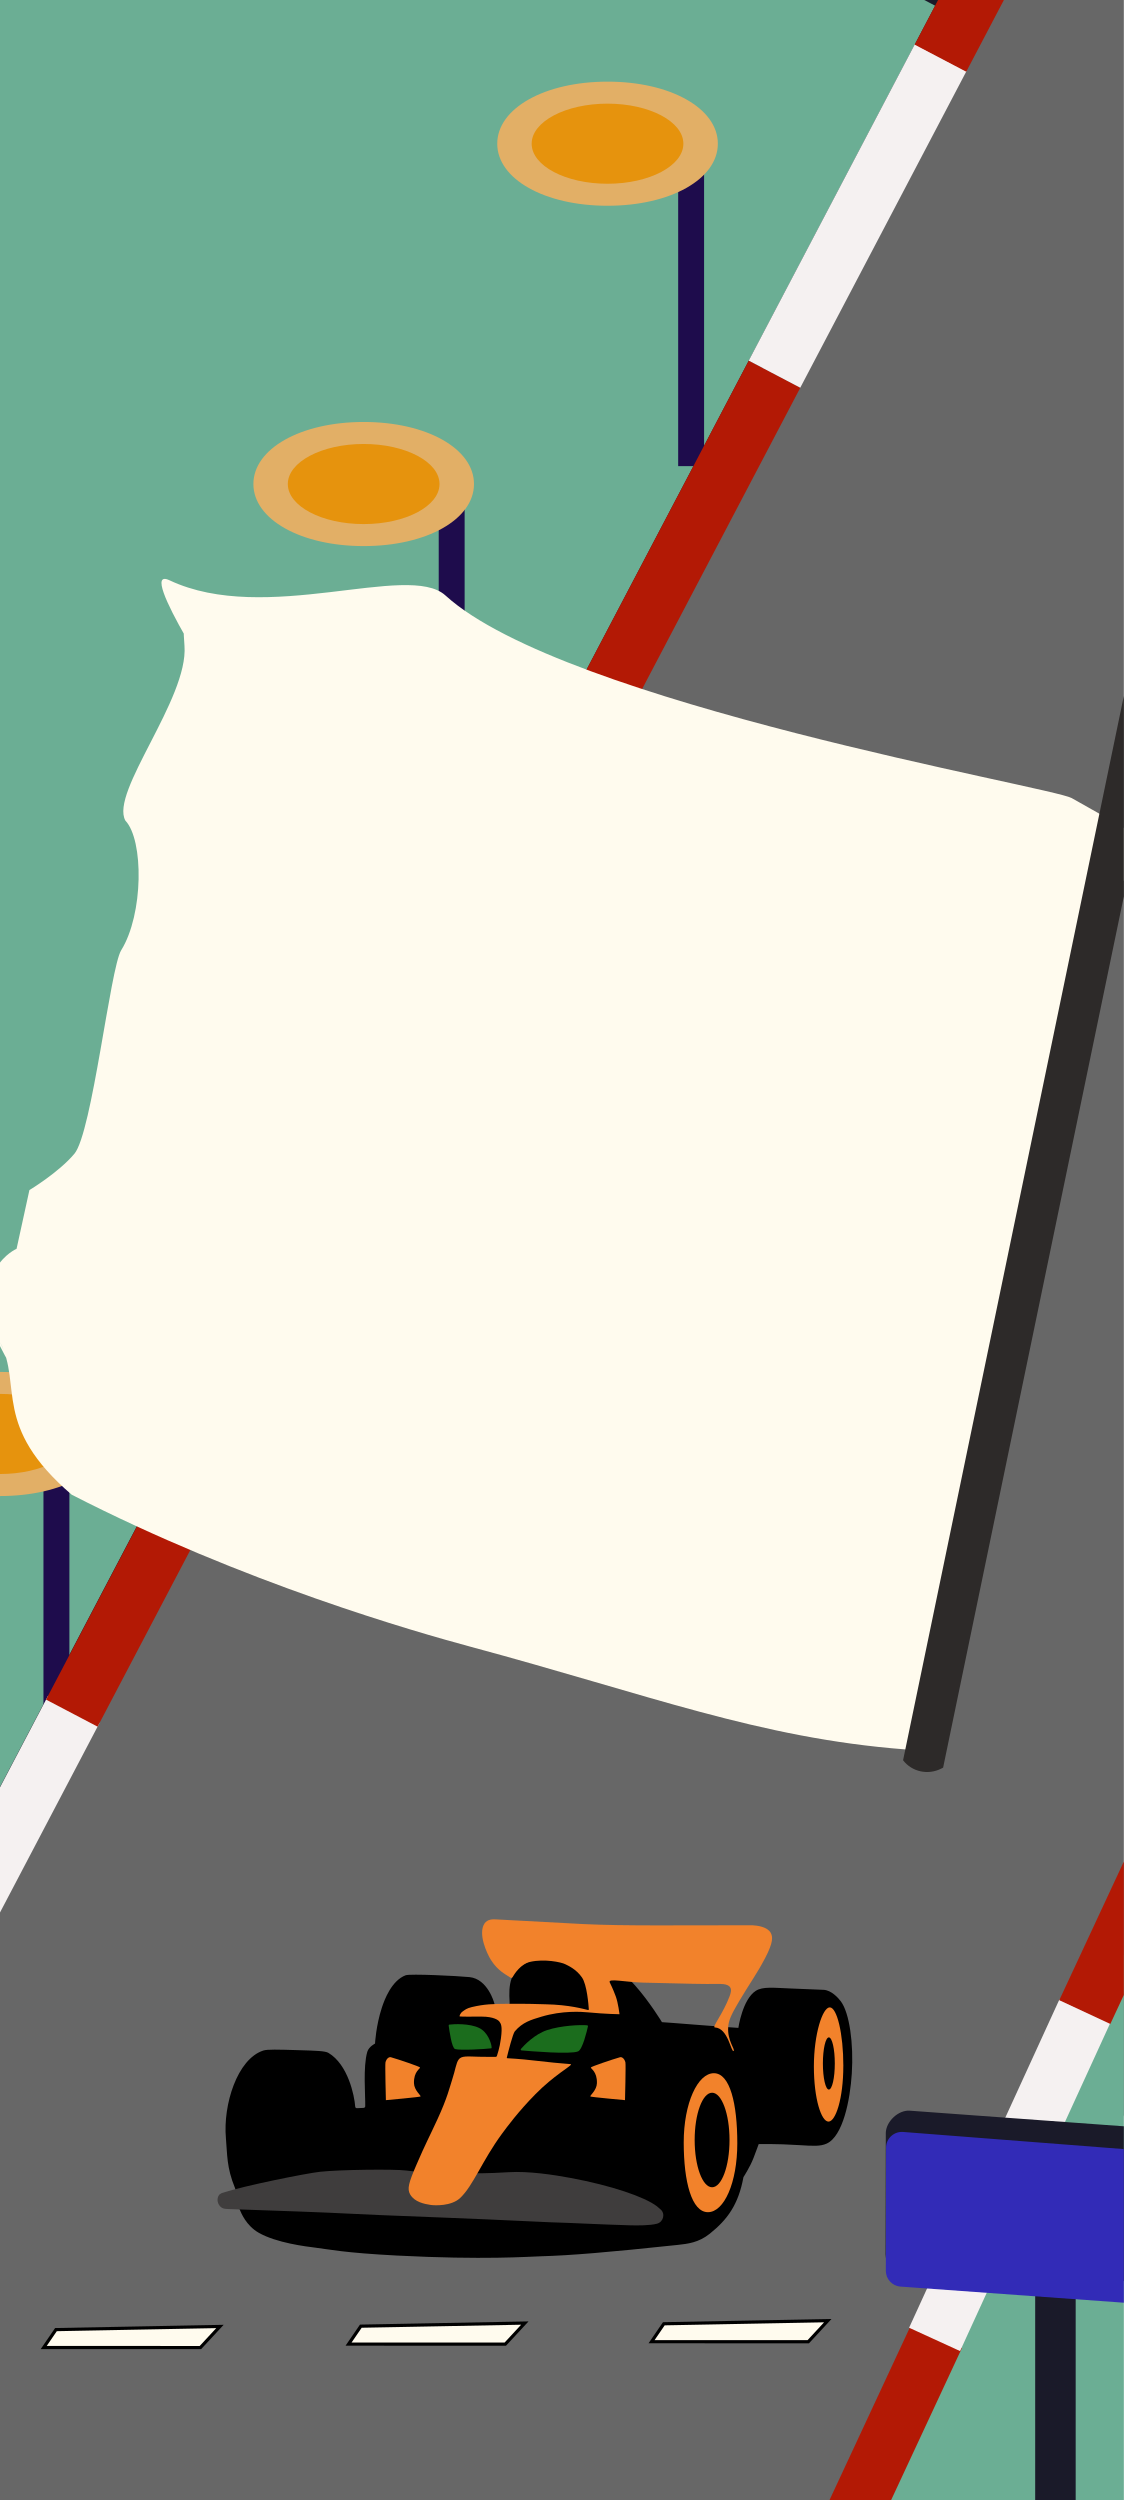
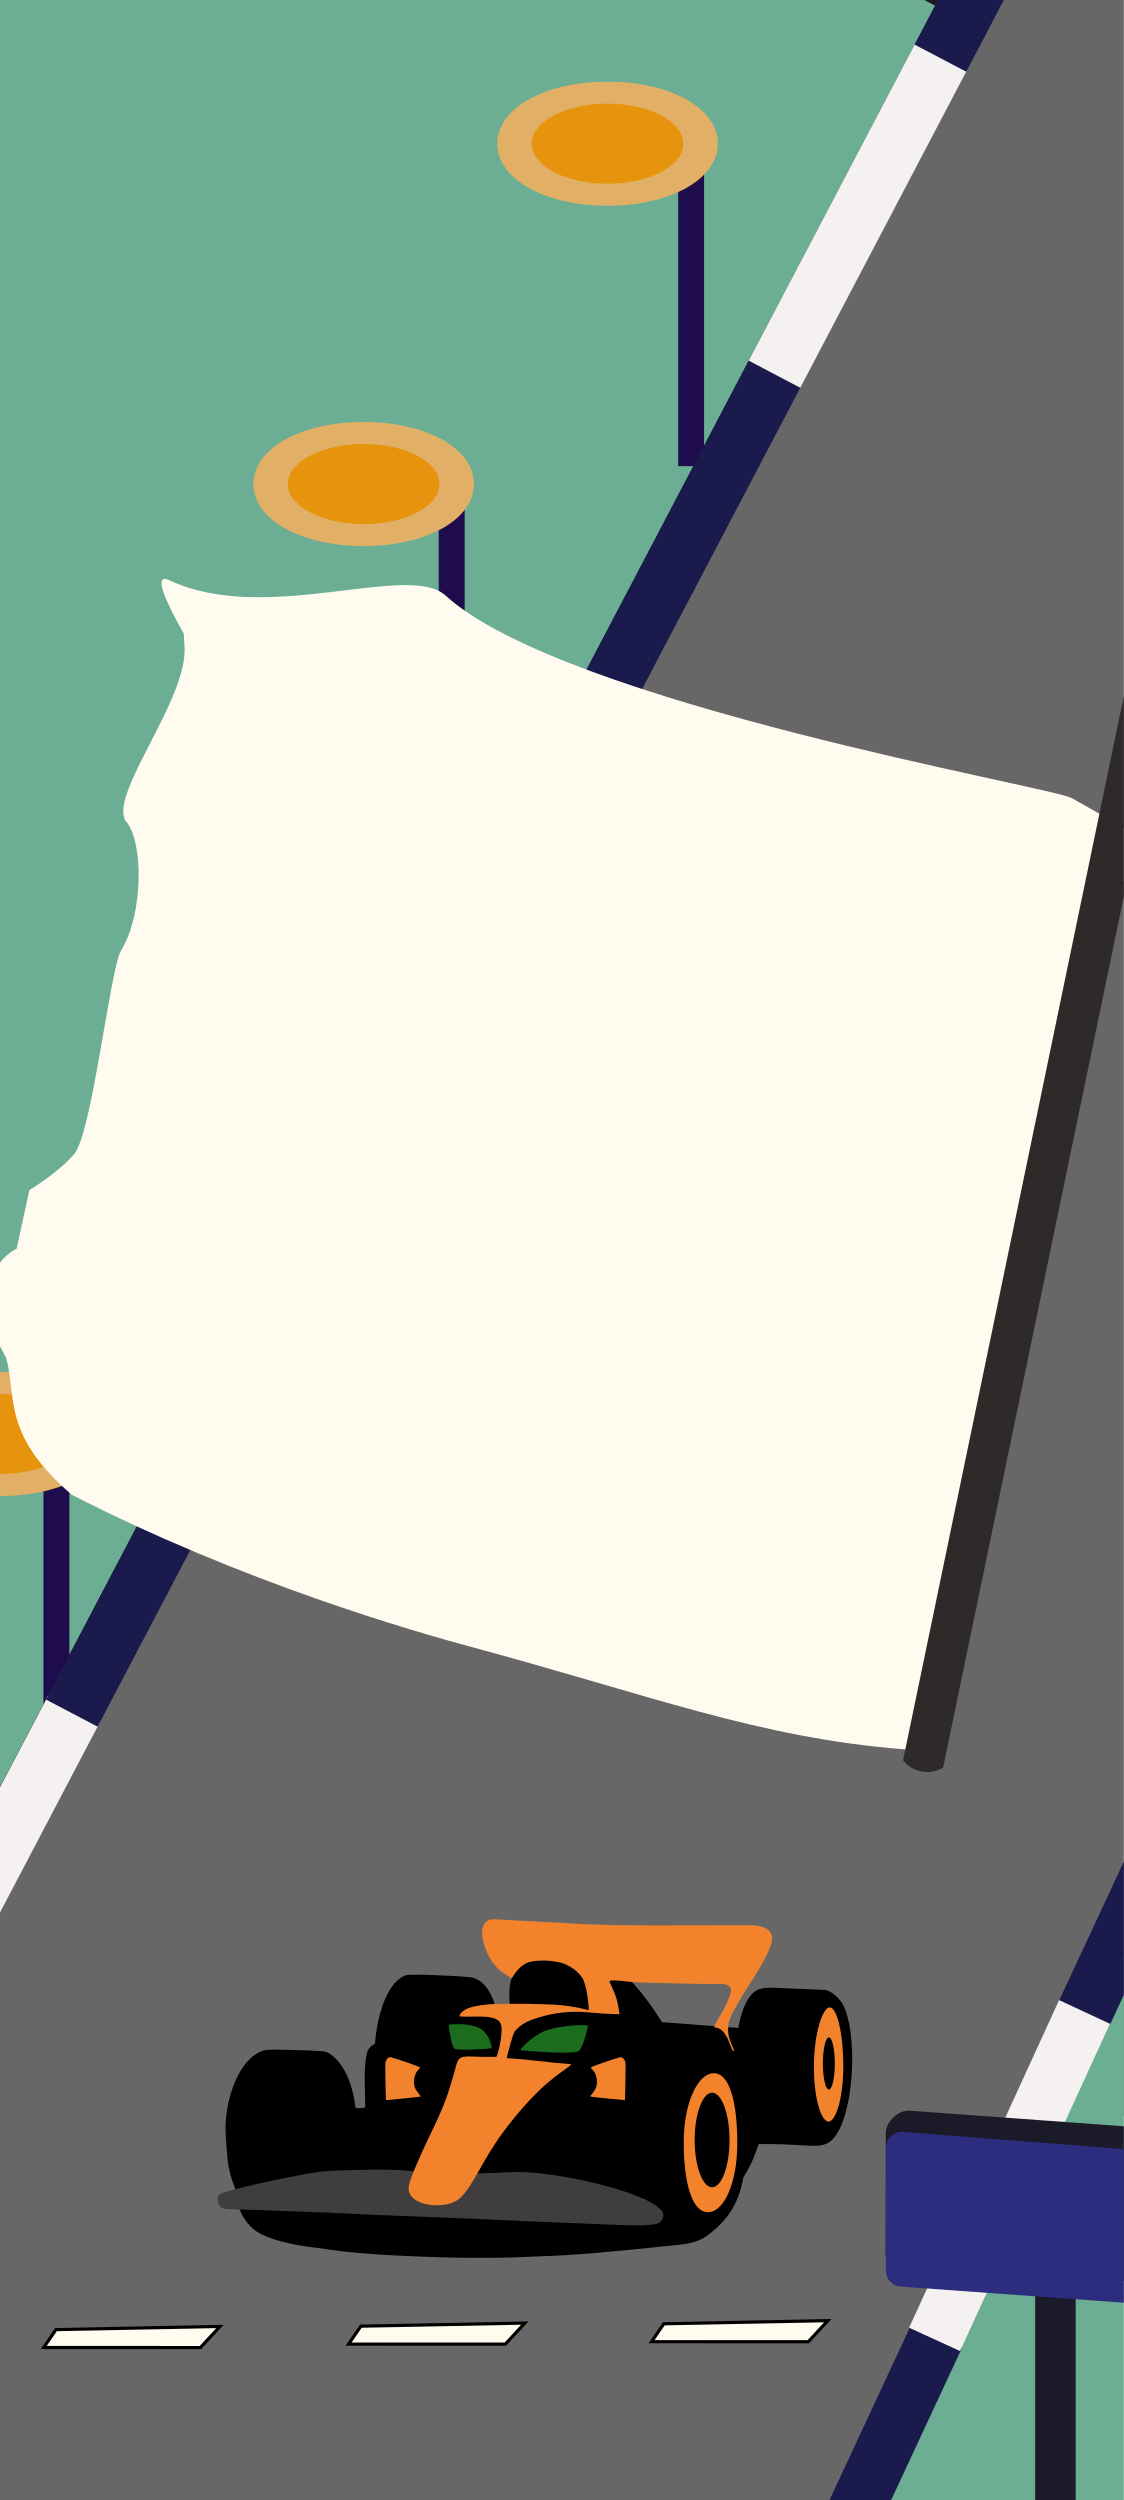
<svg xmlns="http://www.w3.org/2000/svg" width="1060" height="2358" viewBox="0 0 1060 2358" fill="none">
  <g clip-path="url(#clip0_14_48)">
    <path d="M1882.95 427.397L886.402 -95.797L-328.563 2218.36L667.98 2741.55L1882.95 427.397Z" fill="#676767" />
    <path d="M898.717 5.801L187.943 -367.361L-702.565 1328.8L8.209 1701.96L898.717 5.801Z" fill="#1B1A29" />
    <path d="M882.032 5.395L158.834 -374.29L-731.673 1321.87L-8.476 1701.55L882.032 5.395Z" fill="#6BAE94" />
    <path d="M1275.99 1957.56L1055.23 1841.66L780.83 2364.31L1001.59 2480.21L1275.99 1957.56Z" fill="#6BAE94" />
    <path d="M664.091 439.662H639.653V155.346C639.653 155.346 649.146 156.038 652.191 156.038C655.235 156.038 664.091 155.346 664.091 155.346V439.662Z" fill="#1E0C4C" />
    <path d="M65.426 1663.47H40.988V1379.15C40.988 1379.15 47.049 1380.7 53.387 1380.65C58.646 1380.59 65.454 1379.15 65.454 1379.15V1663.47H65.426Z" fill="#1E0C4C" />
    <path d="M762.37 2208.72L614.551 2208.69L626.119 2191.78L780.774 2188.84L762.37 2208.72Z" fill="#FFFBEE" stroke="black" stroke-width="3" stroke-miterlimit="10" />
    <path d="M93.96 1624.9L45.368 1599.39L-111.368 1897.92L-62.776 1923.43L93.96 1624.9Z" fill="#F5F1F1" />
-     <path d="M248.73 1330.15L200.113 1304.63L43.429 1603.06L92.046 1628.59L248.73 1330.15Z" fill="#B31905" />
-     <path d="M754.869 365.664L706.228 340.127L549.531 638.588L598.173 664.125L754.869 365.664Z" fill="#B31905" />
+     <path d="M248.73 1330.15L200.113 1304.63L43.429 1603.06L92.046 1628.59L248.73 1330.15Z" fill="#1a1a4d" />
+     <path d="M754.869 365.664L706.228 340.127L549.531 638.588L598.173 664.125L754.869 365.664Z" fill="#1a1a4d" />
    <path d="M911.547 67.154L862.906 41.617L706.171 340.152L754.812 365.689L911.547 67.154Z" fill="#F5F1F1" />
-     <path d="M951.523 -8.867L902.857 -34.417L862.693 42.085L911.358 67.635L951.523 -8.867Z" fill="#B31905" />
-     <path d="M907.28 2214.69L859.51 2192.45L750.714 2426.08L798.484 2448.32L907.28 2214.69Z" fill="#B31905" />
+     <path d="M951.523 -8.867L902.857 -34.417L862.693 42.085L911.358 67.635L951.523 -8.867Z" fill="#1a1a4d" />
+     <path d="M907.28 2214.69L859.51 2192.45L750.714 2426.08L798.484 2448.32L907.28 2214.69Z" fill="#1a1a4d" />
    <path d="M1047.22 1908.06L999.152 1886.06L857.466 2195.52L905.53 2217.53L1047.22 1908.06Z" fill="#F5F1F1" />
-     <path d="M1189.54 1603.46L1141.39 1581.04L999.11 1886.58L1047.26 1909L1189.54 1603.46Z" fill="#B31905" />
+     <path d="M1189.54 1603.46L1141.39 1581.04L999.11 1886.58L1047.26 1909L1189.54 1603.46Z" fill="#1a1a4d" />
    <path d="M573.035 194.07C513.725 194.07 469 168.912 469 135.535C469 102.158 513.725 77 573.035 77C632.345 77 677.07 102.158 677.07 135.535C677.07 168.912 632.345 194.07 573.035 194.07Z" fill="#E2AF66" />
    <path d="M573.007 173.313C612.519 173.313 644.55 156.399 644.55 135.535C644.55 114.671 612.519 97.757 573.007 97.757C533.495 97.757 501.464 114.671 501.464 135.535C501.464 156.399 533.495 173.313 573.007 173.313Z" fill="#E6930D" />
    <path d="M438.24 762.159H413.802V477.843C413.802 477.843 423.295 478.535 426.339 478.535C429.383 478.535 438.24 477.843 438.24 477.843V762.159Z" fill="#1E0C4C" />
    <path d="M343.035 515.07C283.725 515.07 239 489.912 239 456.535C239 423.158 283.725 398 343.035 398C402.345 398 447.07 423.158 447.07 456.535C447.07 489.912 402.345 515.07 343.035 515.07Z" fill="#E2AF66" />
    <path d="M343.007 494.313C382.519 494.313 414.55 477.399 414.55 456.535C414.55 435.671 382.519 418.757 343.007 418.757C303.495 418.757 271.464 435.671 271.464 456.535C271.464 477.399 303.495 494.313 343.007 494.313Z" fill="#E6930D" />
    <path d="M0.035 1411.07C-59.275 1411.07 -104 1385.91 -104 1352.53C-104 1319.16 -59.275 1294 0.035 1294C59.345 1294 104.07 1319.16 104.07 1352.53C104.07 1385.91 59.345 1411.07 0.035 1411.07Z" fill="#E2AF66" />
    <path d="M0.034 1390.29C39.546 1390.29 71.577 1373.37 71.577 1352.51C71.577 1331.64 39.546 1314.73 0.034 1314.73C-39.478 1314.73 -71.509 1331.64 -71.509 1352.51C-71.509 1373.37 -39.478 1390.29 0.034 1390.29Z" fill="#E6930D" />
    <path d="M15.631 1177.87C15.631 1177.87 -30.783 1197.96 0.029 1265.83C-68.656 1132.46 34.138 1341.01 0.029 1265.83C21.383 1307.29 -7.837 1345.03 67.588 1409.77C229.514 1493.02 392.871 1539.47 444.275 1553.32C612.503 1598.63 716.078 1639.39 853.663 1650.03C906.89 1654.17 874.94 1657.72 874.94 1657.72L969.047 1202.53L1011.27 1022.06L1038.72 934.611L1041.7 839.805C1041.7 839.805 1111.45 808.976 1079.5 794.5C1006.2 761.251 1157.64 834.813 1010.8 752.741C991.634 742.019 532.284 663.671 420.112 561.61C385.057 529.711 250.499 590.151 159.884 547.327C126.173 531.389 215.971 666.819 215.971 666.819C215.971 666.819 165.793 499.779 174.007 609.188C177.766 659.145 103.48 747.236 118.25 773.996C135.69 792.323 135.37 862.35 114.323 896.25C103.988 912.903 86.87 1068.25 70.196 1088.19C55.359 1105.91 27.742 1122.47 27.742 1122.47L15.631 1177.87Z" fill="#FFFBEE" />
    <path d="M1079.78 561.031L965.777 1110.65L851.779 1660.28C860.128 1671.24 875.384 1674.52 887.891 1668.1L889.556 1667.23L1003.55 1117.61L1117.55 567.987L1098.66 564.491L1079.76 560.995L1079.78 561.031Z" fill="#2D2A29" />
    <path d="M1014.58 2160.37H976.39V2364.81H1014.58V2160.37Z" fill="#1A1A29" />
    <path d="M1063.04 2151.67L848.221 2141.07C837.677 2140.55 834.743 2132.91 835.269 2122.37L835.49 2011.36C836.016 2000.81 847.225 1990.24 857.769 1990.77L1072.54 2006.43C1083.08 2006.96 1089 2013.29 1088.48 2023.84L1083.05 2133.55C1082.53 2144.09 1073.56 2152.2 1063.04 2151.67Z" fill="#1A1A29" />
-     <path d="M1065.56 2172.32L849.356 2156.71C841.551 2156.16 835.518 2149.65 835.518 2141.82L835.739 2025.69C835.739 2017.03 843.157 2010.2 851.792 2010.86L1072.15 2027.96C1080.12 2028.57 1086.21 2035.41 1085.88 2043.38L1081.5 2158.01C1081.17 2166.43 1073.95 2172.9 1065.54 2172.32H1065.56Z" fill="#322BB7" />
+     <path d="M1065.56 2172.32L849.356 2156.71C841.551 2156.16 835.518 2149.65 835.518 2141.82L835.739 2025.69C835.739 2017.03 843.157 2010.2 851.792 2010.86L1072.15 2027.96C1080.12 2028.57 1086.21 2035.41 1085.88 2043.38L1081.5 2158.01C1081.17 2166.43 1073.95 2172.9 1065.54 2172.32H1065.56Z" fill="#2d2d80" />
    <path d="M336.543 1988.41C335.768 1988.44 335.104 1987.86 335.049 1987.09C334.301 1976.32 328.157 1947.2 309.753 1936.27C306.708 1934.45 298.156 1934.2 281.08 1933.7C261.79 1933.12 252.158 1932.84 248.367 1934.06C223.68 1942.08 210.284 1985.31 213.08 2016.75C214.463 2032.31 213.661 2044.15 221.521 2063.42C223.68 2068.7 222.462 2075.79 226.032 2083.95C227.471 2087.22 232.065 2099.06 243.966 2105.9C260.821 2115.56 288.857 2118.93 297.824 2120.04C309.642 2121.51 324.615 2124.86 374.266 2127.43C456.741 2131.69 498.394 2128.45 510.931 2128.1C537.445 2127.35 573.037 2124.47 639.128 2117.41C648.842 2116.36 658.916 2115.23 669.35 2106.92C686.205 2093.47 696.5 2079.25 701.233 2053.43C701.233 2053.43 707.377 2044.07 710.698 2035.44C714.075 2026.66 715.569 2022.32 715.569 2022.32C715.569 2022.32 731.871 2021.87 753.984 2023.29C767.186 2024.12 773.772 2024.53 779.751 2021.82C795.055 2014.87 801.864 1980.64 803.414 1955.81C805.213 1927.53 801.283 1898.74 793.118 1887.73C790.793 1884.6 784.151 1877.05 776.651 1876.8C767.296 1876.49 755.036 1875.88 745.432 1875.52C729.906 1874.94 719.416 1873.5 712.802 1877.79C700.292 1885.87 696.417 1912.69 696.417 1912.69C696.417 1912.69 677.016 1911.45 657.145 1909.79C640.677 1908.43 624.348 1907.3 624.348 1907.3C624.348 1907.3 612.724 1888.09 598.942 1872.59C585.408 1857.34 569.245 1851.53 563.654 1849.29C548.156 1843.03 516.854 1842.26 497.868 1850.7C480.875 1858.25 479.602 1871.87 480.681 1888.56C481.041 1894.29 473.458 1896.67 470.469 1895.87C467.839 1895.15 466.871 1891.41 466.096 1889.06C466.096 1889.06 460.062 1866.56 442.848 1864.81C431.722 1863.68 386.776 1861.52 382.624 1863.07C369.423 1868.02 362.67 1885.93 360.179 1893.57C354.533 1910.84 353.73 1927.5 353.73 1927.5C353.73 1927.5 347.835 1930.43 346.424 1935.28C342.3 1949.45 344.708 1976.4 344.486 1986.59C344.486 1987.45 343.794 1988.14 342.936 1988.16L336.543 1988.44V1988.41Z" fill="black" />
    <path d="M209.343 2068.43C230.847 2061.42 288.967 2049.85 301.865 2048.42C319.716 2046.45 371.498 2045.73 383.288 2047.25C403.27 2049.83 408.335 2050.02 430.006 2049.94C450.237 2049.85 459.093 2050.1 479.518 2048.83C498.421 2047.64 522.333 2051.27 538.33 2054.26C576.828 2061.45 607.881 2072.08 619.532 2080.91C619.588 2080.96 622.66 2083.59 622.743 2083.65C627.808 2087.6 625.898 2095.74 619.671 2097.4C613.084 2099.17 601.238 2099.12 593.738 2098.9C563.986 2098.04 540.24 2096.63 518.985 2096.05C509.021 2095.77 479.269 2094 419.239 2091.67C369.976 2089.76 338.314 2088.49 325.998 2087.77C313.682 2087.05 258.883 2084.95 215.238 2083.56C214.242 2083.54 210.92 2083.48 209.288 2082.4C205.164 2079.74 203.863 2074.15 206.686 2070.14C207.046 2069.64 209.094 2068.51 209.343 2068.43Z" fill="#3F3D3D" />
    <path d="M483.421 1864.87C483.033 1865.56 482.12 1865.75 481.484 1865.31C477.858 1862.71 469.694 1859.25 463.024 1848.57C459.204 1842.45 450.652 1823.94 456.962 1814.28C459.813 1809.9 465.376 1810.24 467.922 1810.37C496.982 1812.01 549.512 1814.75 549.512 1814.75C589.421 1816.74 644.137 1815.8 709.563 1815.91C714.268 1816.16 723.651 1817.29 726.889 1822.97C728.909 1826.51 729.601 1831.77 721.686 1846.82C713.66 1862.13 707.46 1870.21 697.414 1887.12C689.194 1900.99 687.312 1905.72 686.841 1911.78C685.845 1924.79 693.733 1933.26 691.934 1934.47C689.526 1936.08 686.869 1912.83 674.249 1912.28C671.26 1912.14 681.998 1899.44 688.197 1882.75C689.138 1880.2 690.273 1876.77 688.64 1874.36C686.205 1870.76 678.871 1871.23 676.297 1871.26C662.735 1871.4 652.301 1871.15 606.746 1870.02C589.891 1869.6 573.23 1865.64 575.085 1869.74C576.053 1871.87 577.825 1875.05 580.786 1883C583.055 1889.17 584.329 1899.82 584.329 1899.82C584.329 1899.82 571.736 1899.68 554.521 1898.05C548.765 1897.5 530.471 1896.17 510.544 1902.18C500.995 1905.05 492.886 1907.35 485.552 1915.99C483.725 1918.14 479.491 1934.75 478.024 1940.76C477.941 1941.03 478.135 1941.28 478.439 1941.31C480.487 1941.5 488.762 1941.72 504.87 1943.61C533.598 1946.98 538.69 1946.51 538.635 1947.18C538.469 1948.89 522.389 1957.56 504.87 1975.38C488.652 1991.9 478.328 2005.96 473.374 2012.69C454.693 2038.18 446.473 2061.26 434.157 2073.02C425.578 2081.21 409.498 2080.16 406.343 2079.72C400.42 2078.86 390.927 2076.95 386.859 2069.78C383.869 2064.52 385.419 2058.93 392.781 2041.83C401.416 2021.76 404.571 2016.37 412.708 1998.68C422.007 1978.51 424.166 1968.6 426.657 1960.93C429.563 1952.08 430.116 1945.99 432.607 1942.55C435.32 1938.85 440.661 1939.65 451.898 1939.93C461.086 1940.12 465.847 1940.06 467.645 1940.01C468.171 1940.01 468.586 1939.65 468.697 1939.15C469.112 1937.32 471.188 1932.4 472.461 1922.74C474.094 1910.45 472.35 1908.71 471.022 1906.77C470.109 1905.47 465.93 1902.09 454.222 1902.06C443.927 1902.04 436.731 1902.23 433.714 1901.93C432.912 1901.84 434.24 1898.69 436.261 1897.3C438.641 1895.64 440.052 1894.26 445.034 1893.07C457.129 1890.22 465.072 1890.11 477.443 1890C499.667 1889.83 506.724 1890.27 514.584 1890.44C537.03 1890.86 551.172 1895.06 554.577 1895.84C555.019 1895.95 555.407 1895.62 555.379 1895.17C555.102 1891.08 553.663 1871.95 548.903 1865.12C543.423 1857.23 535.757 1853.94 532.961 1852.55C529.253 1850.73 513.671 1847.38 500.054 1850.42C491.143 1852.41 485.303 1861.66 483.393 1864.92L483.421 1864.87Z" fill="#F2822B" />
    <path d="M695.421 2021.57C695.421 2058.77 682.994 2086.53 667.717 2086.53C652.439 2086.53 644.884 2057.99 644.884 2020.79C644.884 1983.6 658.058 1955.45 673.335 1955.45C688.612 1955.45 695.421 1984.35 695.421 2021.54V2021.57Z" fill="#F2822B" />
    <path d="M795.415 1948.7C795.415 1979.17 788.247 2001.09 781.439 2001.09C774.63 2001.09 767.656 1979.56 767.656 1949.09C767.656 1918.61 775.793 1893.35 782.629 1893.35C789.465 1893.35 795.443 1918.23 795.443 1948.7H795.415Z" fill="#F2822B" />
    <path d="M671.647 2063.03C680.727 2063.03 688.087 2043.07 688.087 2018.44C688.087 1993.82 680.727 1973.86 671.647 1973.86C662.568 1973.86 655.208 1993.82 655.208 2018.44C655.208 2043.07 662.568 2063.03 671.647 2063.03Z" fill="black" />
    <path d="M781.771 1970.87C784.874 1970.87 787.389 1959.85 787.389 1946.26C787.389 1932.67 784.874 1921.66 781.771 1921.66C778.668 1921.66 776.152 1932.67 776.152 1946.26C776.152 1959.85 778.668 1970.87 781.771 1970.87Z" fill="black" />
    <path d="M491.336 1932.56C490.894 1933.09 491.226 1933.86 491.89 1933.95C500.193 1934.69 538.22 1937.88 545.25 1934.86C549.484 1933.06 553.608 1915.52 554.549 1911.28C554.66 1910.78 554.3 1910.31 553.774 1910.26C547.408 1909.65 529.197 1910.45 515.941 1914.82C504.178 1918.73 494.408 1929.02 491.309 1932.59L491.336 1932.56Z" fill="#1B6D1D" />
    <path d="M463.687 1930.6C463.743 1931.21 463.771 1931.9 463.3 1931.98C457.599 1932.73 433.88 1934.09 429.258 1932.67C425.992 1931.68 423.834 1914.88 423.197 1910.64C423.114 1910.15 423.363 1909.68 423.723 1909.62C428.096 1909.01 442.875 1908.37 451.953 1912.78C460.034 1916.68 463.328 1926.95 463.66 1930.6H463.687Z" fill="#1B6D1D" />
    <path d="M189.029 2214.22L41.21 2214.2L52.779 2197.29L207.461 2194.32L189.029 2214.22Z" fill="#FFFBEE" stroke="black" stroke-width="3" stroke-miterlimit="10" />
    <path d="M476.613 2210.98L328.766 2210.96L340.335 2194.05L495.017 2191.11L476.613 2210.98Z" fill="#FFFBEE" stroke="black" stroke-width="3" stroke-miterlimit="10" />
    <path d="M363.583 1945.21C363.085 1947.18 363.97 1980.86 363.97 1980.86C363.97 1980.86 396.407 1977.95 396.711 1977.37C397.154 1976.46 390.65 1971.59 390.456 1964.86C390.152 1953.71 396.462 1951.24 396.185 1950.05C395.992 1949.25 375.954 1942.44 368.73 1940.4C366.848 1939.87 364.496 1941.67 363.583 1945.21Z" fill="#F2822B" />
    <path d="M589.891 1945.21C590.389 1947.18 589.504 1980.86 589.504 1980.86C589.504 1980.86 557.067 1977.95 556.763 1977.37C556.32 1976.46 562.824 1971.59 563.018 1964.86C563.322 1953.71 557.012 1951.24 557.289 1950.05C557.482 1949.25 577.52 1942.44 584.744 1940.4C586.625 1939.87 588.978 1941.67 589.891 1945.21Z" fill="#F2822B" />
  </g>
  <defs>
    <clipPath id="clip0_14_48">
      <rect width="1060" height="2358" fill="white" />
    </clipPath>
  </defs>
</svg>
